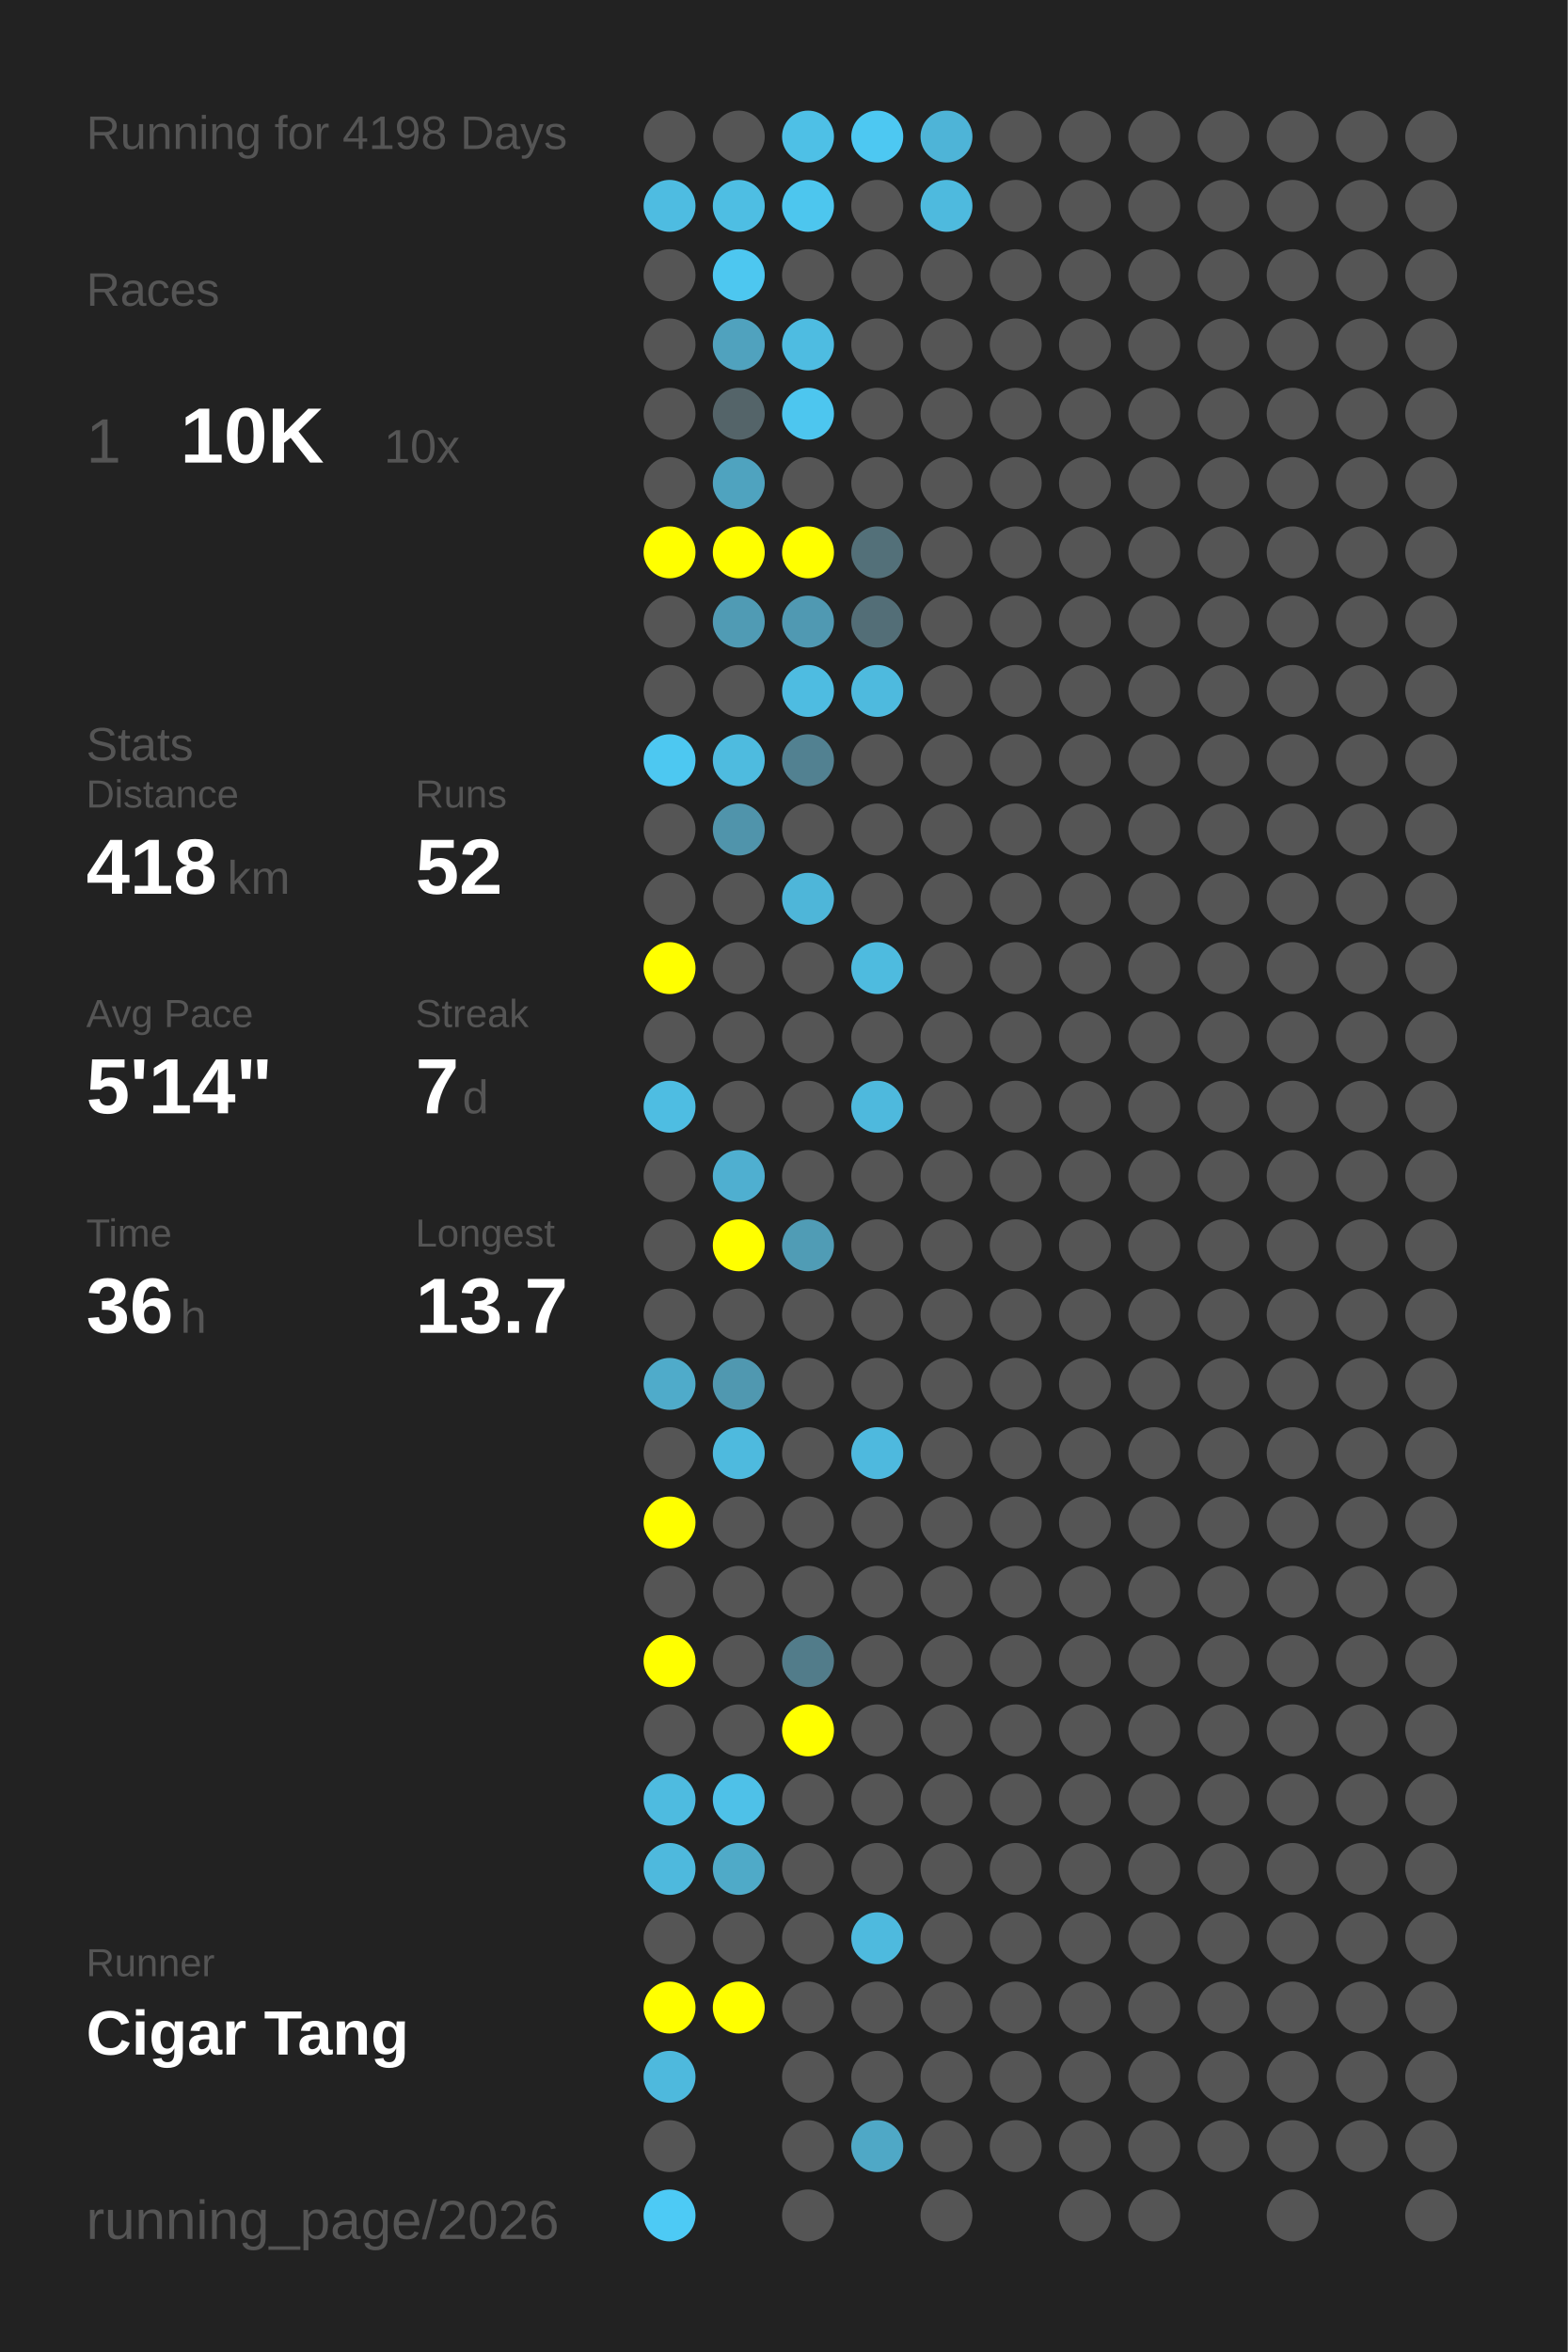
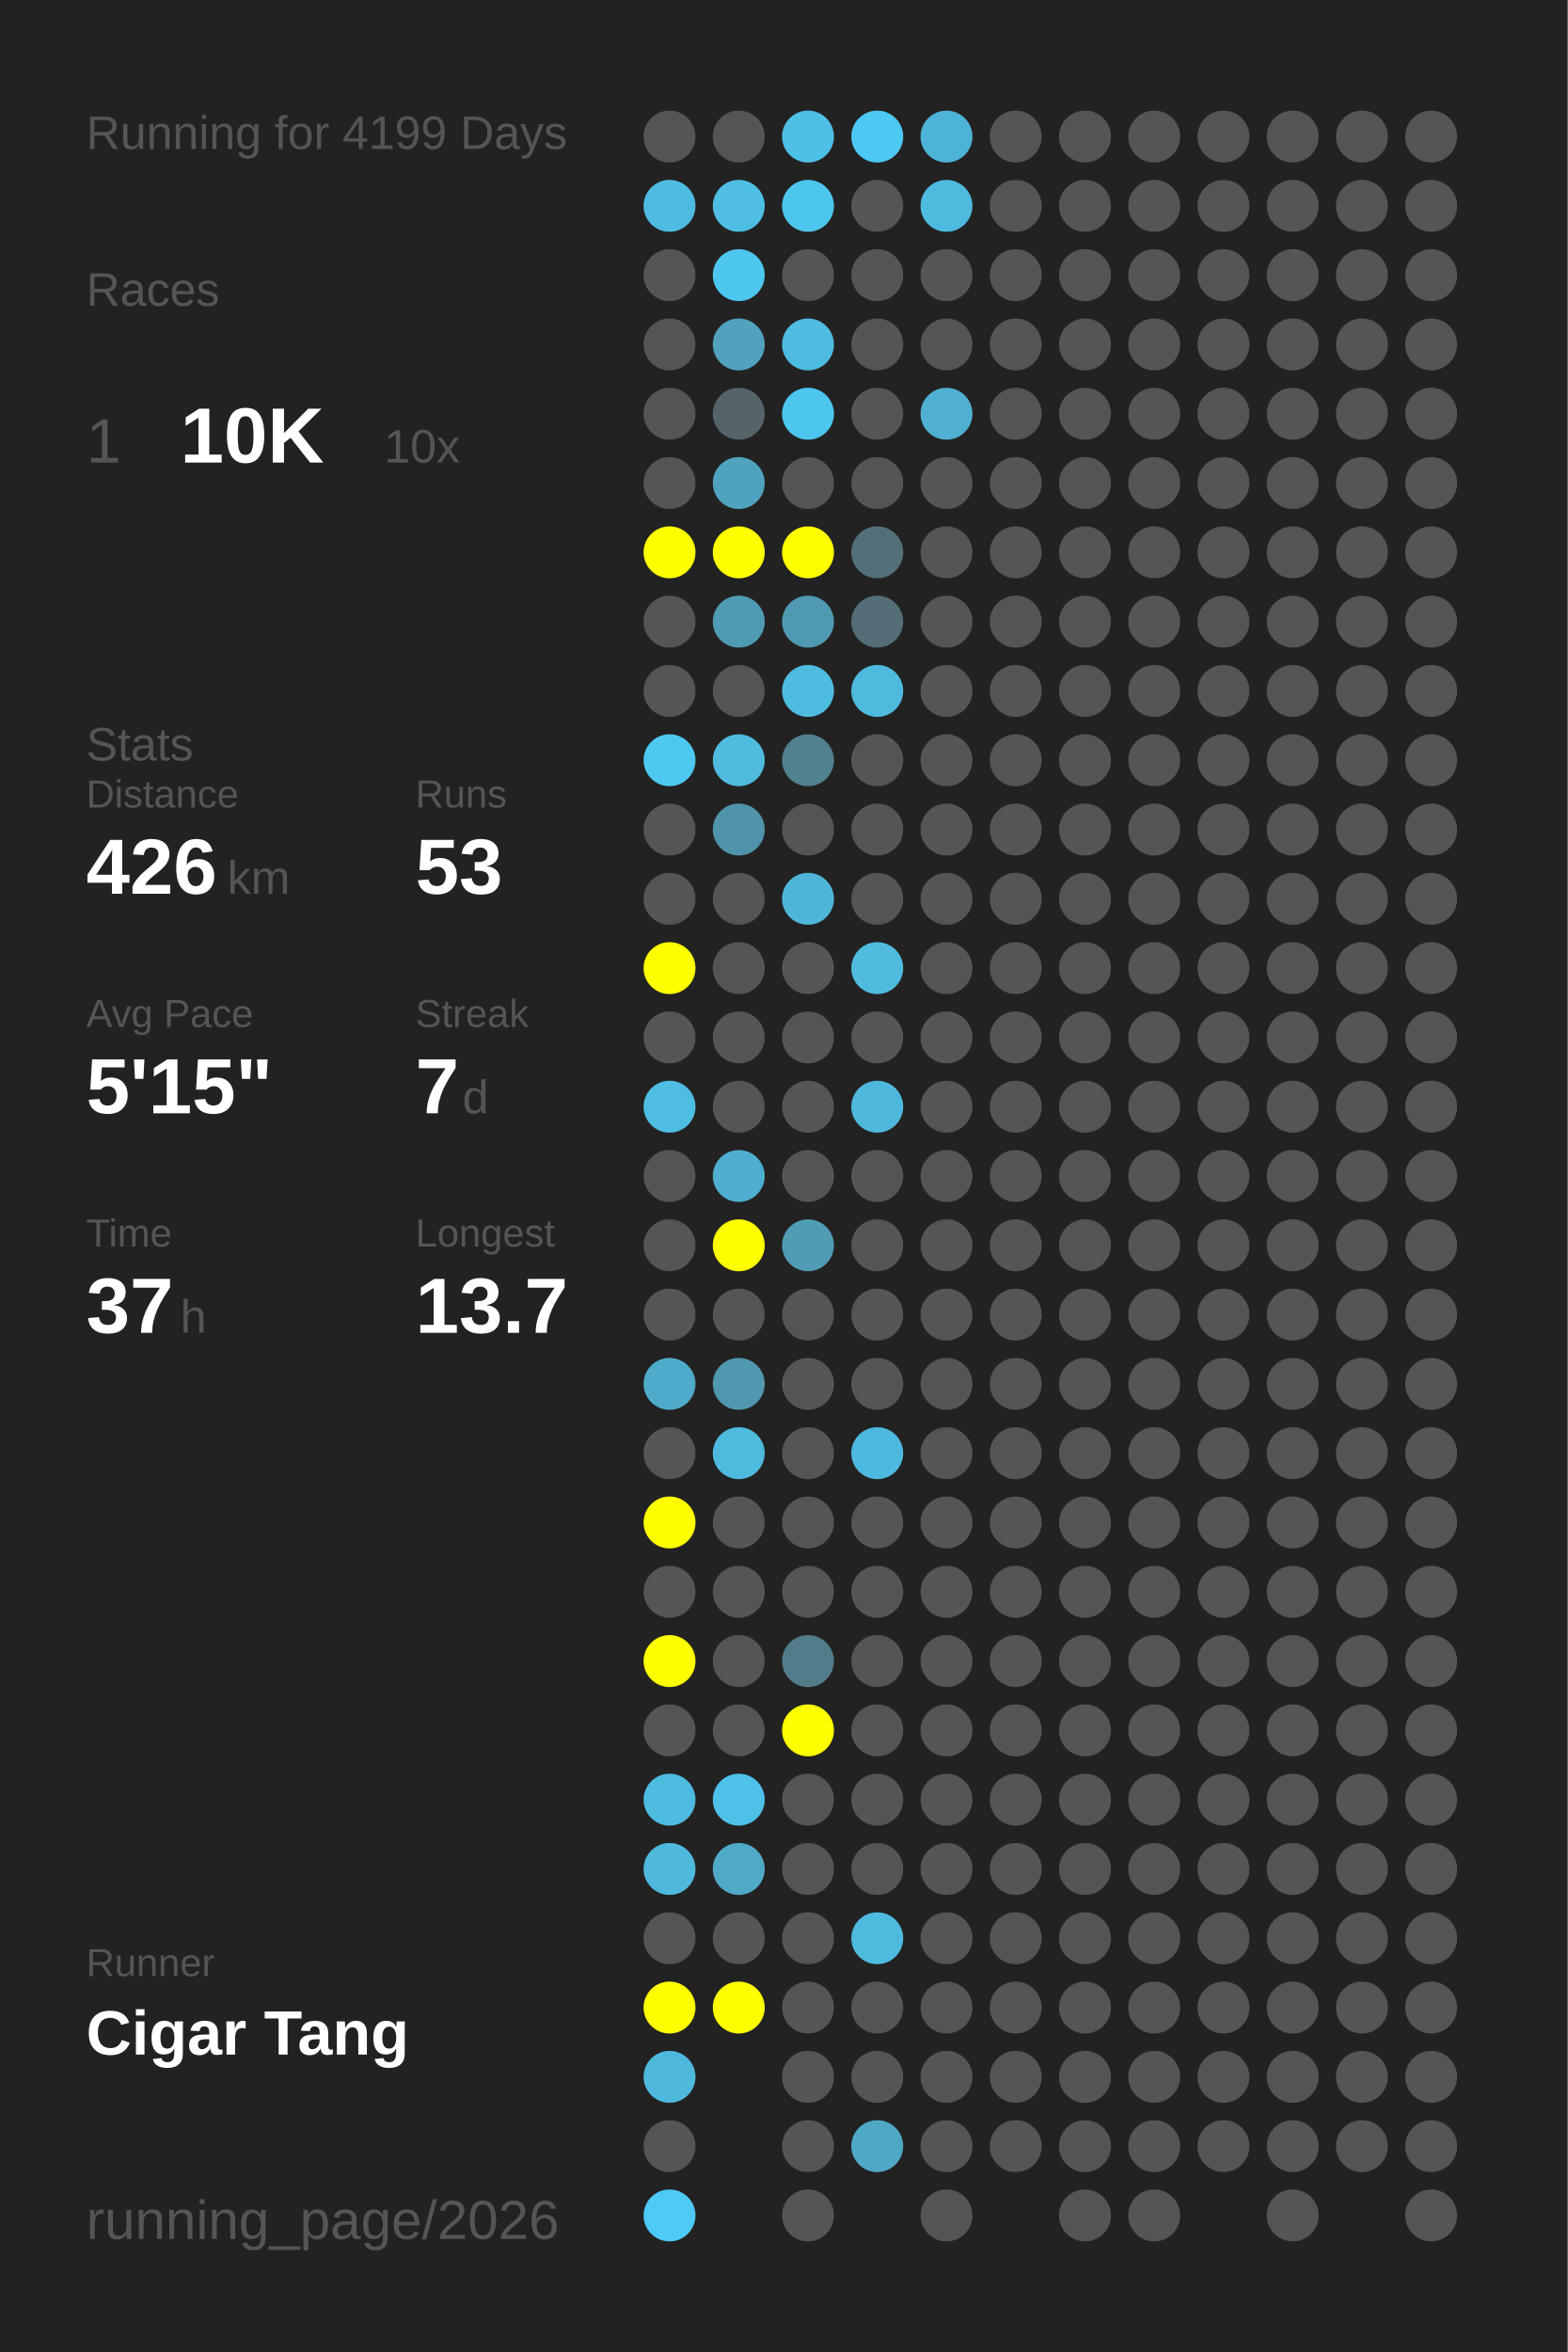
<svg xmlns="http://www.w3.org/2000/svg" baseProfile="full" height="300mm" version="1.1" viewBox="0,0,200,300" width="200mm">
  <defs />
  <rect fill="#222222" height="300" width="200" x="0" y="0" />
-   <text fill="#555555" style="font-size:6px; font-family:Arial;" x="11" y="19">Running for 4198 Days</text>
+   <text fill="#555555" style="font-size:6px; font-family:Arial;" x="11" y="19">Running for 4199 Days</text>
  <text fill="#555555" style="font-size:6px; font-family:Arial;" x="11" y="39">Races</text>
  <text fill="#555555" style="font-size:8px; font-family:Arial;" x="11" y="59">1</text>
  <text fill="#FFFFFF" style="font-size:10px; font-family:Arial; font-weight:bold;" x="23" y="59">10K</text>
  <text fill="#555555" style="font-size:6px; font-family:Arial;" x="49" y="59">10x</text>
  <text fill="#555555" style="font-size:6px; font-family:Arial;" x="11" y="97">Stats</text>
  <text fill="#555555" style="font-size:5px; font-family:Arial;" x="11" y="103">Distance</text>
-   <text fill="#FFFFFF" style="font-size:10px; font-family:Arial; font-weight:bold;" x="11" y="114">418</text>
+   <text fill="#FFFFFF" style="font-size:10px; font-family:Arial; font-weight:bold;" x="11" y="114">426</text>
  <text fill="#555555" style="font-size:6px; font-family:Arial;" x="29" y="114">km</text>
  <text fill="#555555" style="font-size:5px; font-family:Arial;" x="53" y="103">Runs</text>
-   <text fill="#FFFFFF" style="font-size:10px; font-family:Arial; font-weight:bold;" x="53" y="114">52</text>
+   <text fill="#FFFFFF" style="font-size:10px; font-family:Arial; font-weight:bold;" x="53" y="114">53</text>
  <text fill="#555555" style="font-size:5px; font-family:Arial;" x="11" y="131">Avg Pace</text>
-   <text fill="#FFFFFF" style="font-size:10px; font-family:Arial; font-weight:bold;" x="11" y="142">5'14"</text>
+   <text fill="#FFFFFF" style="font-size:10px; font-family:Arial; font-weight:bold;" x="11" y="142">5'15"</text>
  <text fill="#555555" style="font-size:5px; font-family:Arial;" x="53" y="131">Streak</text>
  <text fill="#FFFFFF" style="font-size:10px; font-family:Arial; font-weight:bold;" x="53" y="142">7</text>
  <text fill="#555555" style="font-size:6px; font-family:Arial;" x="59" y="142">d</text>
  <text fill="#555555" style="font-size:5px; font-family:Arial;" x="11" y="159">Time</text>
-   <text fill="#FFFFFF" style="font-size:10px; font-family:Arial; font-weight:bold;" x="11" y="170">36</text>
+   <text fill="#FFFFFF" style="font-size:10px; font-family:Arial; font-weight:bold;" x="11" y="170">37</text>
  <text fill="#555555" style="font-size:6px; font-family:Arial;" x="23" y="170">h</text>
  <text fill="#555555" style="font-size:5px; font-family:Arial;" x="53" y="159">Longest</text>
  <text fill="#FFFFFF" style="font-size:10px; font-family:Arial; font-weight:bold;" x="53" y="170">13.7</text>
  <text fill="#555555" style="font-size:5px; font-family:Arial;" x="11" y="252.065">Runner</text>
  <text fill="#FFFFFF" style="font-size:8px; font-family:Arial; font-weight:bold;" x="11" y="262.065">Cigar Tang</text>
  <text fill="#555555" style="font-size:7px; font-family:Arial;" x="11" y="285.581">running_page/2026</text>
  <circle cx="85.417" cy="17.419" fill="#555555" r="3.312" />
  <circle cx="85.417" cy="26.258" fill="#4ebce1" r="3.312" />
  <circle cx="85.417" cy="35.097" fill="#555555" r="3.312" />
  <circle cx="85.417" cy="43.935" fill="#555555" r="3.312" />
  <circle cx="85.417" cy="52.774" fill="#555555" r="3.312" />
  <circle cx="85.417" cy="61.613" fill="#555555" r="3.312" />
  <circle cx="85.417" cy="70.452" fill="#FFFF00" r="3.312" />
  <circle cx="85.417" cy="79.29" fill="#555555" r="3.312" />
  <circle cx="85.417" cy="88.129" fill="#555555" r="3.312" />
  <circle cx="85.417" cy="96.968" fill="#4dc8f1" r="3.312" />
  <circle cx="85.417" cy="105.806" fill="#555555" r="3.312" />
  <circle cx="85.417" cy="114.645" fill="#555555" r="3.312" />
  <circle cx="85.417" cy="123.484" fill="#FFFF00" r="3.312" />
  <circle cx="85.417" cy="132.323" fill="#555555" r="3.312" />
  <circle cx="85.417" cy="141.161" fill="#4ebde2" r="3.312" />
  <circle cx="85.417" cy="150" fill="#555555" r="3.312" />
  <circle cx="85.417" cy="158.839" fill="#555555" r="3.312" />
  <circle cx="85.417" cy="167.677" fill="#555555" r="3.312" />
  <circle cx="85.417" cy="176.516" fill="#4fabca" r="3.312" />
  <circle cx="85.417" cy="185.355" fill="#555555" r="3.312" />
  <circle cx="85.417" cy="194.194" fill="#FFFF00" r="3.312" />
  <circle cx="85.417" cy="203.032" fill="#555555" r="3.312" />
  <circle cx="85.417" cy="211.871" fill="#FFFF00" r="3.312" />
  <circle cx="85.417" cy="220.71" fill="#555555" r="3.312" />
  <circle cx="85.417" cy="229.548" fill="#4ebbe0" r="3.312" />
  <circle cx="85.417" cy="238.387" fill="#4eb9dd" r="3.312" />
  <circle cx="85.417" cy="247.226" fill="#555555" r="3.312" />
  <circle cx="85.417" cy="256.065" fill="#FFFF00" r="3.312" />
  <circle cx="85.417" cy="264.903" fill="#4eb9dd" r="3.312" />
  <circle cx="85.417" cy="273.742" fill="#555555" r="3.312" />
  <circle cx="85.417" cy="282.581" fill="#4dcaf5" r="3.312" />
  <circle cx="94.25" cy="17.419" fill="#555555" r="3.312" />
  <circle cx="94.25" cy="26.258" fill="#4ebee3" r="3.312" />
  <circle cx="94.25" cy="35.097" fill="#4dc7f0" r="3.312" />
  <circle cx="94.25" cy="43.935" fill="#50a2be" r="3.312" />
  <circle cx="94.25" cy="52.774" fill="#546469" r="3.312" />
  <circle cx="94.25" cy="61.613" fill="#4fa3bf" r="3.312" />
  <circle cx="94.25" cy="70.452" fill="#FFFF00" r="3.312" />
  <circle cx="94.25" cy="79.29" fill="#509bb4" r="3.312" />
  <circle cx="94.25" cy="88.129" fill="#555555" r="3.312" />
  <circle cx="94.25" cy="96.968" fill="#4ebbdf" r="3.312" />
  <circle cx="94.25" cy="105.806" fill="#5094ab" r="3.312" />
  <circle cx="94.25" cy="114.645" fill="#555555" r="3.312" />
  <circle cx="94.25" cy="123.484" fill="#555555" r="3.312" />
  <circle cx="94.25" cy="132.323" fill="#555555" r="3.312" />
  <circle cx="94.25" cy="141.161" fill="#555555" r="3.312" />
  <circle cx="94.25" cy="150" fill="#4fafd0" r="3.312" />
  <circle cx="94.25" cy="158.839" fill="#FFFF00" r="3.312" />
  <circle cx="94.25" cy="167.677" fill="#555555" r="3.312" />
  <circle cx="94.25" cy="176.516" fill="#5098b0" r="3.312" />
  <circle cx="94.25" cy="185.355" fill="#4ebade" r="3.312" />
  <circle cx="94.25" cy="194.194" fill="#555555" r="3.312" />
  <circle cx="94.25" cy="203.032" fill="#555555" r="3.312" />
  <circle cx="94.25" cy="211.871" fill="#555555" r="3.312" />
  <circle cx="94.25" cy="220.71" fill="#555555" r="3.312" />
  <circle cx="94.25" cy="229.548" fill="#4ec1e8" r="3.312" />
  <circle cx="94.25" cy="238.387" fill="#4faac8" r="3.312" />
  <circle cx="94.25" cy="247.226" fill="#555555" r="3.312" />
  <circle cx="94.25" cy="256.065" fill="#FFFF00" r="3.312" />
  <circle cx="103.083" cy="17.419" fill="#4ec0e6" r="3.312" />
  <circle cx="103.083" cy="26.258" fill="#4dc6ee" r="3.312" />
  <circle cx="103.083" cy="35.097" fill="#555555" r="3.312" />
  <circle cx="103.083" cy="43.935" fill="#4ebce1" r="3.312" />
  <circle cx="103.083" cy="52.774" fill="#4dc6ef" r="3.312" />
  <circle cx="103.083" cy="61.613" fill="#555555" r="3.312" />
  <circle cx="103.083" cy="70.452" fill="#FFFF00" r="3.312" />
  <circle cx="103.083" cy="79.29" fill="#5099b2" r="3.312" />
  <circle cx="103.083" cy="88.129" fill="#4ebce1" r="3.312" />
  <circle cx="103.083" cy="96.968" fill="#528191" r="3.312" />
  <circle cx="103.083" cy="105.806" fill="#555555" r="3.312" />
  <circle cx="103.083" cy="114.645" fill="#4eb6d9" r="3.312" />
  <circle cx="103.083" cy="123.484" fill="#555555" r="3.312" />
  <circle cx="103.083" cy="132.323" fill="#555555" r="3.312" />
  <circle cx="103.083" cy="141.161" fill="#555555" r="3.312" />
  <circle cx="103.083" cy="150" fill="#555555" r="3.312" />
  <circle cx="103.083" cy="158.839" fill="#509cb5" r="3.312" />
  <circle cx="103.083" cy="167.677" fill="#555555" r="3.312" />
  <circle cx="103.083" cy="176.516" fill="#555555" r="3.312" />
  <circle cx="103.083" cy="185.355" fill="#555555" r="3.312" />
  <circle cx="103.083" cy="194.194" fill="#555555" r="3.312" />
  <circle cx="103.083" cy="203.032" fill="#555555" r="3.312" />
  <circle cx="103.083" cy="211.871" fill="#527c8a" r="3.312" />
  <circle cx="103.083" cy="220.71" fill="#FFFF00" r="3.312" />
  <circle cx="103.083" cy="229.548" fill="#555555" r="3.312" />
  <circle cx="103.083" cy="238.387" fill="#555555" r="3.312" />
  <circle cx="103.083" cy="247.226" fill="#555555" r="3.312" />
  <circle cx="103.083" cy="256.065" fill="#555555" r="3.312" />
  <circle cx="103.083" cy="264.903" fill="#555555" r="3.312" />
  <circle cx="103.083" cy="273.742" fill="#555555" r="3.312" />
  <circle cx="103.083" cy="282.581" fill="#555555" r="3.312" />
  <circle cx="111.917" cy="17.419" fill="#4dc8f2" r="3.312" />
  <circle cx="111.917" cy="26.258" fill="#555555" r="3.312" />
  <circle cx="111.917" cy="35.097" fill="#555555" r="3.312" />
  <circle cx="111.917" cy="43.935" fill="#555555" r="3.312" />
  <circle cx="111.917" cy="52.774" fill="#555555" r="3.312" />
  <circle cx="111.917" cy="61.613" fill="#555555" r="3.312" />
  <circle cx="111.917" cy="70.452" fill="#537079" r="3.312" />
  <circle cx="111.917" cy="79.29" fill="#536e77" r="3.312" />
  <circle cx="111.917" cy="88.129" fill="#4ebade" r="3.312" />
  <circle cx="111.917" cy="96.968" fill="#555555" r="3.312" />
  <circle cx="111.917" cy="105.806" fill="#555555" r="3.312" />
  <circle cx="111.917" cy="114.645" fill="#555555" r="3.312" />
  <circle cx="111.917" cy="123.484" fill="#4ebbdf" r="3.312" />
  <circle cx="111.917" cy="132.323" fill="#555555" r="3.312" />
  <circle cx="111.917" cy="141.161" fill="#4eb9dd" r="3.312" />
  <circle cx="111.917" cy="150" fill="#555555" r="3.312" />
  <circle cx="111.917" cy="158.839" fill="#555555" r="3.312" />
  <circle cx="111.917" cy="167.677" fill="#555555" r="3.312" />
  <circle cx="111.917" cy="176.516" fill="#555555" r="3.312" />
  <circle cx="111.917" cy="185.355" fill="#4eb9de" r="3.312" />
  <circle cx="111.917" cy="194.194" fill="#555555" r="3.312" />
  <circle cx="111.917" cy="203.032" fill="#555555" r="3.312" />
  <circle cx="111.917" cy="211.871" fill="#555555" r="3.312" />
  <circle cx="111.917" cy="220.71" fill="#555555" r="3.312" />
  <circle cx="111.917" cy="229.548" fill="#555555" r="3.312" />
  <circle cx="111.917" cy="238.387" fill="#555555" r="3.312" />
  <circle cx="111.917" cy="247.226" fill="#4ebade" r="3.312" />
  <circle cx="111.917" cy="256.065" fill="#555555" r="3.312" />
  <circle cx="111.917" cy="264.903" fill="#555555" r="3.312" />
  <circle cx="111.917" cy="273.742" fill="#4fa8c6" r="3.312" />
  <circle cx="120.75" cy="17.419" fill="#4eb4d7" r="3.312" />
  <circle cx="120.75" cy="26.258" fill="#4ebade" r="3.312" />
  <circle cx="120.75" cy="35.097" fill="#555555" r="3.312" />
  <circle cx="120.75" cy="43.935" fill="#555555" r="3.312" />
-   <circle cx="120.75" cy="52.774" fill="#555555" r="3.312" />
+   <circle cx="120.75" cy="52.774" fill="#4fb0d1" r="3.312" />
  <circle cx="120.75" cy="61.613" fill="#555555" r="3.312" />
  <circle cx="120.75" cy="70.452" fill="#555555" r="3.312" />
  <circle cx="120.75" cy="79.29" fill="#555555" r="3.312" />
  <circle cx="120.75" cy="88.129" fill="#555555" r="3.312" />
  <circle cx="120.75" cy="96.968" fill="#555555" r="3.312" />
  <circle cx="120.75" cy="105.806" fill="#555555" r="3.312" />
  <circle cx="120.75" cy="114.645" fill="#555555" r="3.312" />
  <circle cx="120.75" cy="123.484" fill="#555555" r="3.312" />
  <circle cx="120.75" cy="132.323" fill="#555555" r="3.312" />
  <circle cx="120.75" cy="141.161" fill="#555555" r="3.312" />
  <circle cx="120.75" cy="150" fill="#555555" r="3.312" />
  <circle cx="120.75" cy="158.839" fill="#555555" r="3.312" />
  <circle cx="120.75" cy="167.677" fill="#555555" r="3.312" />
  <circle cx="120.75" cy="176.516" fill="#555555" r="3.312" />
  <circle cx="120.75" cy="185.355" fill="#555555" r="3.312" />
  <circle cx="120.75" cy="194.194" fill="#555555" r="3.312" />
  <circle cx="120.75" cy="203.032" fill="#555555" r="3.312" />
  <circle cx="120.75" cy="211.871" fill="#555555" r="3.312" />
  <circle cx="120.75" cy="220.71" fill="#555555" r="3.312" />
  <circle cx="120.75" cy="229.548" fill="#555555" r="3.312" />
  <circle cx="120.75" cy="238.387" fill="#555555" r="3.312" />
  <circle cx="120.75" cy="247.226" fill="#555555" r="3.312" />
  <circle cx="120.75" cy="256.065" fill="#555555" r="3.312" />
  <circle cx="120.75" cy="264.903" fill="#555555" r="3.312" />
  <circle cx="120.75" cy="273.742" fill="#555555" r="3.312" />
  <circle cx="120.75" cy="282.581" fill="#555555" r="3.312" />
  <circle cx="129.583" cy="17.419" fill="#555555" r="3.312" />
  <circle cx="129.583" cy="26.258" fill="#555555" r="3.312" />
  <circle cx="129.583" cy="35.097" fill="#555555" r="3.312" />
  <circle cx="129.583" cy="43.935" fill="#555555" r="3.312" />
  <circle cx="129.583" cy="52.774" fill="#555555" r="3.312" />
  <circle cx="129.583" cy="61.613" fill="#555555" r="3.312" />
  <circle cx="129.583" cy="70.452" fill="#555555" r="3.312" />
  <circle cx="129.583" cy="79.29" fill="#555555" r="3.312" />
  <circle cx="129.583" cy="88.129" fill="#555555" r="3.312" />
  <circle cx="129.583" cy="96.968" fill="#555555" r="3.312" />
  <circle cx="129.583" cy="105.806" fill="#555555" r="3.312" />
  <circle cx="129.583" cy="114.645" fill="#555555" r="3.312" />
  <circle cx="129.583" cy="123.484" fill="#555555" r="3.312" />
  <circle cx="129.583" cy="132.323" fill="#555555" r="3.312" />
  <circle cx="129.583" cy="141.161" fill="#555555" r="3.312" />
  <circle cx="129.583" cy="150" fill="#555555" r="3.312" />
  <circle cx="129.583" cy="158.839" fill="#555555" r="3.312" />
  <circle cx="129.583" cy="167.677" fill="#555555" r="3.312" />
  <circle cx="129.583" cy="176.516" fill="#555555" r="3.312" />
  <circle cx="129.583" cy="185.355" fill="#555555" r="3.312" />
  <circle cx="129.583" cy="194.194" fill="#555555" r="3.312" />
  <circle cx="129.583" cy="203.032" fill="#555555" r="3.312" />
  <circle cx="129.583" cy="211.871" fill="#555555" r="3.312" />
  <circle cx="129.583" cy="220.71" fill="#555555" r="3.312" />
  <circle cx="129.583" cy="229.548" fill="#555555" r="3.312" />
  <circle cx="129.583" cy="238.387" fill="#555555" r="3.312" />
  <circle cx="129.583" cy="247.226" fill="#555555" r="3.312" />
  <circle cx="129.583" cy="256.065" fill="#555555" r="3.312" />
  <circle cx="129.583" cy="264.903" fill="#555555" r="3.312" />
  <circle cx="129.583" cy="273.742" fill="#555555" r="3.312" />
  <circle cx="138.417" cy="17.419" fill="#555555" r="3.312" />
  <circle cx="138.417" cy="26.258" fill="#555555" r="3.312" />
  <circle cx="138.417" cy="35.097" fill="#555555" r="3.312" />
  <circle cx="138.417" cy="43.935" fill="#555555" r="3.312" />
  <circle cx="138.417" cy="52.774" fill="#555555" r="3.312" />
  <circle cx="138.417" cy="61.613" fill="#555555" r="3.312" />
  <circle cx="138.417" cy="70.452" fill="#555555" r="3.312" />
  <circle cx="138.417" cy="79.29" fill="#555555" r="3.312" />
  <circle cx="138.417" cy="88.129" fill="#555555" r="3.312" />
  <circle cx="138.417" cy="96.968" fill="#555555" r="3.312" />
  <circle cx="138.417" cy="105.806" fill="#555555" r="3.312" />
  <circle cx="138.417" cy="114.645" fill="#555555" r="3.312" />
  <circle cx="138.417" cy="123.484" fill="#555555" r="3.312" />
  <circle cx="138.417" cy="132.323" fill="#555555" r="3.312" />
  <circle cx="138.417" cy="141.161" fill="#555555" r="3.312" />
  <circle cx="138.417" cy="150" fill="#555555" r="3.312" />
  <circle cx="138.417" cy="158.839" fill="#555555" r="3.312" />
  <circle cx="138.417" cy="167.677" fill="#555555" r="3.312" />
  <circle cx="138.417" cy="176.516" fill="#555555" r="3.312" />
  <circle cx="138.417" cy="185.355" fill="#555555" r="3.312" />
  <circle cx="138.417" cy="194.194" fill="#555555" r="3.312" />
  <circle cx="138.417" cy="203.032" fill="#555555" r="3.312" />
  <circle cx="138.417" cy="211.871" fill="#555555" r="3.312" />
  <circle cx="138.417" cy="220.71" fill="#555555" r="3.312" />
  <circle cx="138.417" cy="229.548" fill="#555555" r="3.312" />
  <circle cx="138.417" cy="238.387" fill="#555555" r="3.312" />
  <circle cx="138.417" cy="247.226" fill="#555555" r="3.312" />
  <circle cx="138.417" cy="256.065" fill="#555555" r="3.312" />
  <circle cx="138.417" cy="264.903" fill="#555555" r="3.312" />
  <circle cx="138.417" cy="273.742" fill="#555555" r="3.312" />
  <circle cx="138.417" cy="282.581" fill="#555555" r="3.312" />
  <circle cx="147.25" cy="17.419" fill="#555555" r="3.312" />
  <circle cx="147.25" cy="26.258" fill="#555555" r="3.312" />
  <circle cx="147.25" cy="35.097" fill="#555555" r="3.312" />
  <circle cx="147.25" cy="43.935" fill="#555555" r="3.312" />
  <circle cx="147.25" cy="52.774" fill="#555555" r="3.312" />
  <circle cx="147.25" cy="61.613" fill="#555555" r="3.312" />
  <circle cx="147.25" cy="70.452" fill="#555555" r="3.312" />
  <circle cx="147.25" cy="79.29" fill="#555555" r="3.312" />
  <circle cx="147.25" cy="88.129" fill="#555555" r="3.312" />
  <circle cx="147.25" cy="96.968" fill="#555555" r="3.312" />
  <circle cx="147.25" cy="105.806" fill="#555555" r="3.312" />
  <circle cx="147.25" cy="114.645" fill="#555555" r="3.312" />
  <circle cx="147.25" cy="123.484" fill="#555555" r="3.312" />
  <circle cx="147.25" cy="132.323" fill="#555555" r="3.312" />
  <circle cx="147.25" cy="141.161" fill="#555555" r="3.312" />
  <circle cx="147.25" cy="150" fill="#555555" r="3.312" />
  <circle cx="147.25" cy="158.839" fill="#555555" r="3.312" />
  <circle cx="147.25" cy="167.677" fill="#555555" r="3.312" />
  <circle cx="147.25" cy="176.516" fill="#555555" r="3.312" />
  <circle cx="147.25" cy="185.355" fill="#555555" r="3.312" />
  <circle cx="147.25" cy="194.194" fill="#555555" r="3.312" />
  <circle cx="147.25" cy="203.032" fill="#555555" r="3.312" />
  <circle cx="147.25" cy="211.871" fill="#555555" r="3.312" />
  <circle cx="147.25" cy="220.71" fill="#555555" r="3.312" />
  <circle cx="147.25" cy="229.548" fill="#555555" r="3.312" />
  <circle cx="147.25" cy="238.387" fill="#555555" r="3.312" />
  <circle cx="147.25" cy="247.226" fill="#555555" r="3.312" />
  <circle cx="147.25" cy="256.065" fill="#555555" r="3.312" />
  <circle cx="147.25" cy="264.903" fill="#555555" r="3.312" />
  <circle cx="147.25" cy="273.742" fill="#555555" r="3.312" />
  <circle cx="147.25" cy="282.581" fill="#555555" r="3.312" />
  <circle cx="156.083" cy="17.419" fill="#555555" r="3.312" />
  <circle cx="156.083" cy="26.258" fill="#555555" r="3.312" />
  <circle cx="156.083" cy="35.097" fill="#555555" r="3.312" />
  <circle cx="156.083" cy="43.935" fill="#555555" r="3.312" />
  <circle cx="156.083" cy="52.774" fill="#555555" r="3.312" />
  <circle cx="156.083" cy="61.613" fill="#555555" r="3.312" />
  <circle cx="156.083" cy="70.452" fill="#555555" r="3.312" />
  <circle cx="156.083" cy="79.29" fill="#555555" r="3.312" />
  <circle cx="156.083" cy="88.129" fill="#555555" r="3.312" />
  <circle cx="156.083" cy="96.968" fill="#555555" r="3.312" />
  <circle cx="156.083" cy="105.806" fill="#555555" r="3.312" />
  <circle cx="156.083" cy="114.645" fill="#555555" r="3.312" />
  <circle cx="156.083" cy="123.484" fill="#555555" r="3.312" />
  <circle cx="156.083" cy="132.323" fill="#555555" r="3.312" />
  <circle cx="156.083" cy="141.161" fill="#555555" r="3.312" />
  <circle cx="156.083" cy="150" fill="#555555" r="3.312" />
  <circle cx="156.083" cy="158.839" fill="#555555" r="3.312" />
  <circle cx="156.083" cy="167.677" fill="#555555" r="3.312" />
  <circle cx="156.083" cy="176.516" fill="#555555" r="3.312" />
  <circle cx="156.083" cy="185.355" fill="#555555" r="3.312" />
  <circle cx="156.083" cy="194.194" fill="#555555" r="3.312" />
  <circle cx="156.083" cy="203.032" fill="#555555" r="3.312" />
  <circle cx="156.083" cy="211.871" fill="#555555" r="3.312" />
  <circle cx="156.083" cy="220.71" fill="#555555" r="3.312" />
  <circle cx="156.083" cy="229.548" fill="#555555" r="3.312" />
  <circle cx="156.083" cy="238.387" fill="#555555" r="3.312" />
  <circle cx="156.083" cy="247.226" fill="#555555" r="3.312" />
  <circle cx="156.083" cy="256.065" fill="#555555" r="3.312" />
  <circle cx="156.083" cy="264.903" fill="#555555" r="3.312" />
  <circle cx="156.083" cy="273.742" fill="#555555" r="3.312" />
  <circle cx="164.917" cy="17.419" fill="#555555" r="3.312" />
  <circle cx="164.917" cy="26.258" fill="#555555" r="3.312" />
  <circle cx="164.917" cy="35.097" fill="#555555" r="3.312" />
  <circle cx="164.917" cy="43.935" fill="#555555" r="3.312" />
  <circle cx="164.917" cy="52.774" fill="#555555" r="3.312" />
  <circle cx="164.917" cy="61.613" fill="#555555" r="3.312" />
  <circle cx="164.917" cy="70.452" fill="#555555" r="3.312" />
  <circle cx="164.917" cy="79.29" fill="#555555" r="3.312" />
  <circle cx="164.917" cy="88.129" fill="#555555" r="3.312" />
  <circle cx="164.917" cy="96.968" fill="#555555" r="3.312" />
  <circle cx="164.917" cy="105.806" fill="#555555" r="3.312" />
  <circle cx="164.917" cy="114.645" fill="#555555" r="3.312" />
  <circle cx="164.917" cy="123.484" fill="#555555" r="3.312" />
  <circle cx="164.917" cy="132.323" fill="#555555" r="3.312" />
  <circle cx="164.917" cy="141.161" fill="#555555" r="3.312" />
  <circle cx="164.917" cy="150" fill="#555555" r="3.312" />
  <circle cx="164.917" cy="158.839" fill="#555555" r="3.312" />
  <circle cx="164.917" cy="167.677" fill="#555555" r="3.312" />
  <circle cx="164.917" cy="176.516" fill="#555555" r="3.312" />
  <circle cx="164.917" cy="185.355" fill="#555555" r="3.312" />
  <circle cx="164.917" cy="194.194" fill="#555555" r="3.312" />
  <circle cx="164.917" cy="203.032" fill="#555555" r="3.312" />
  <circle cx="164.917" cy="211.871" fill="#555555" r="3.312" />
  <circle cx="164.917" cy="220.71" fill="#555555" r="3.312" />
  <circle cx="164.917" cy="229.548" fill="#555555" r="3.312" />
  <circle cx="164.917" cy="238.387" fill="#555555" r="3.312" />
  <circle cx="164.917" cy="247.226" fill="#555555" r="3.312" />
  <circle cx="164.917" cy="256.065" fill="#555555" r="3.312" />
  <circle cx="164.917" cy="264.903" fill="#555555" r="3.312" />
  <circle cx="164.917" cy="273.742" fill="#555555" r="3.312" />
  <circle cx="164.917" cy="282.581" fill="#555555" r="3.312" />
  <circle cx="173.75" cy="17.419" fill="#555555" r="3.312" />
  <circle cx="173.75" cy="26.258" fill="#555555" r="3.312" />
  <circle cx="173.75" cy="35.097" fill="#555555" r="3.312" />
  <circle cx="173.75" cy="43.935" fill="#555555" r="3.312" />
  <circle cx="173.75" cy="52.774" fill="#555555" r="3.312" />
  <circle cx="173.75" cy="61.613" fill="#555555" r="3.312" />
  <circle cx="173.75" cy="70.452" fill="#555555" r="3.312" />
  <circle cx="173.75" cy="79.29" fill="#555555" r="3.312" />
  <circle cx="173.75" cy="88.129" fill="#555555" r="3.312" />
  <circle cx="173.75" cy="96.968" fill="#555555" r="3.312" />
  <circle cx="173.75" cy="105.806" fill="#555555" r="3.312" />
  <circle cx="173.75" cy="114.645" fill="#555555" r="3.312" />
  <circle cx="173.75" cy="123.484" fill="#555555" r="3.312" />
  <circle cx="173.75" cy="132.323" fill="#555555" r="3.312" />
  <circle cx="173.75" cy="141.161" fill="#555555" r="3.312" />
  <circle cx="173.75" cy="150" fill="#555555" r="3.312" />
  <circle cx="173.75" cy="158.839" fill="#555555" r="3.312" />
  <circle cx="173.75" cy="167.677" fill="#555555" r="3.312" />
  <circle cx="173.75" cy="176.516" fill="#555555" r="3.312" />
  <circle cx="173.75" cy="185.355" fill="#555555" r="3.312" />
  <circle cx="173.75" cy="194.194" fill="#555555" r="3.312" />
  <circle cx="173.75" cy="203.032" fill="#555555" r="3.312" />
  <circle cx="173.75" cy="211.871" fill="#555555" r="3.312" />
  <circle cx="173.75" cy="220.71" fill="#555555" r="3.312" />
  <circle cx="173.75" cy="229.548" fill="#555555" r="3.312" />
  <circle cx="173.75" cy="238.387" fill="#555555" r="3.312" />
  <circle cx="173.75" cy="247.226" fill="#555555" r="3.312" />
  <circle cx="173.75" cy="256.065" fill="#555555" r="3.312" />
  <circle cx="173.75" cy="264.903" fill="#555555" r="3.312" />
  <circle cx="173.75" cy="273.742" fill="#555555" r="3.312" />
  <circle cx="182.583" cy="17.419" fill="#555555" r="3.312" />
  <circle cx="182.583" cy="26.258" fill="#555555" r="3.312" />
  <circle cx="182.583" cy="35.097" fill="#555555" r="3.312" />
  <circle cx="182.583" cy="43.935" fill="#555555" r="3.312" />
  <circle cx="182.583" cy="52.774" fill="#555555" r="3.312" />
  <circle cx="182.583" cy="61.613" fill="#555555" r="3.312" />
  <circle cx="182.583" cy="70.452" fill="#555555" r="3.312" />
  <circle cx="182.583" cy="79.29" fill="#555555" r="3.312" />
  <circle cx="182.583" cy="88.129" fill="#555555" r="3.312" />
  <circle cx="182.583" cy="96.968" fill="#555555" r="3.312" />
  <circle cx="182.583" cy="105.806" fill="#555555" r="3.312" />
  <circle cx="182.583" cy="114.645" fill="#555555" r="3.312" />
  <circle cx="182.583" cy="123.484" fill="#555555" r="3.312" />
  <circle cx="182.583" cy="132.323" fill="#555555" r="3.312" />
  <circle cx="182.583" cy="141.161" fill="#555555" r="3.312" />
  <circle cx="182.583" cy="150" fill="#555555" r="3.312" />
  <circle cx="182.583" cy="158.839" fill="#555555" r="3.312" />
  <circle cx="182.583" cy="167.677" fill="#555555" r="3.312" />
  <circle cx="182.583" cy="176.516" fill="#555555" r="3.312" />
  <circle cx="182.583" cy="185.355" fill="#555555" r="3.312" />
  <circle cx="182.583" cy="194.194" fill="#555555" r="3.312" />
  <circle cx="182.583" cy="203.032" fill="#555555" r="3.312" />
  <circle cx="182.583" cy="211.871" fill="#555555" r="3.312" />
  <circle cx="182.583" cy="220.71" fill="#555555" r="3.312" />
  <circle cx="182.583" cy="229.548" fill="#555555" r="3.312" />
  <circle cx="182.583" cy="238.387" fill="#555555" r="3.312" />
  <circle cx="182.583" cy="247.226" fill="#555555" r="3.312" />
  <circle cx="182.583" cy="256.065" fill="#555555" r="3.312" />
  <circle cx="182.583" cy="264.903" fill="#555555" r="3.312" />
  <circle cx="182.583" cy="273.742" fill="#555555" r="3.312" />
  <circle cx="182.583" cy="282.581" fill="#555555" r="3.312" />
</svg>
